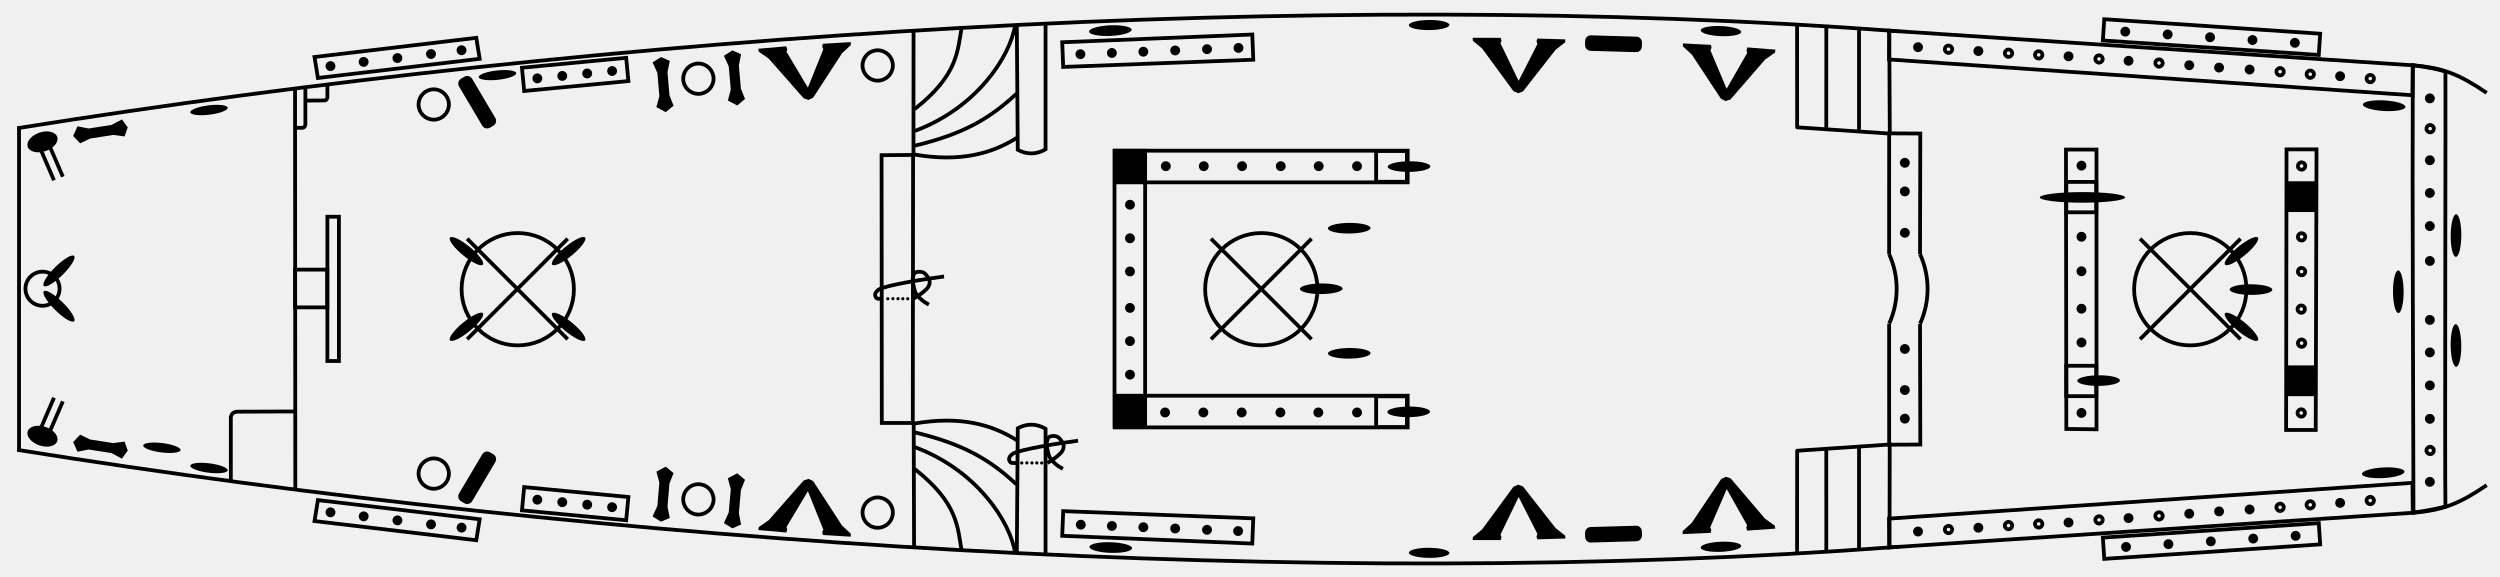
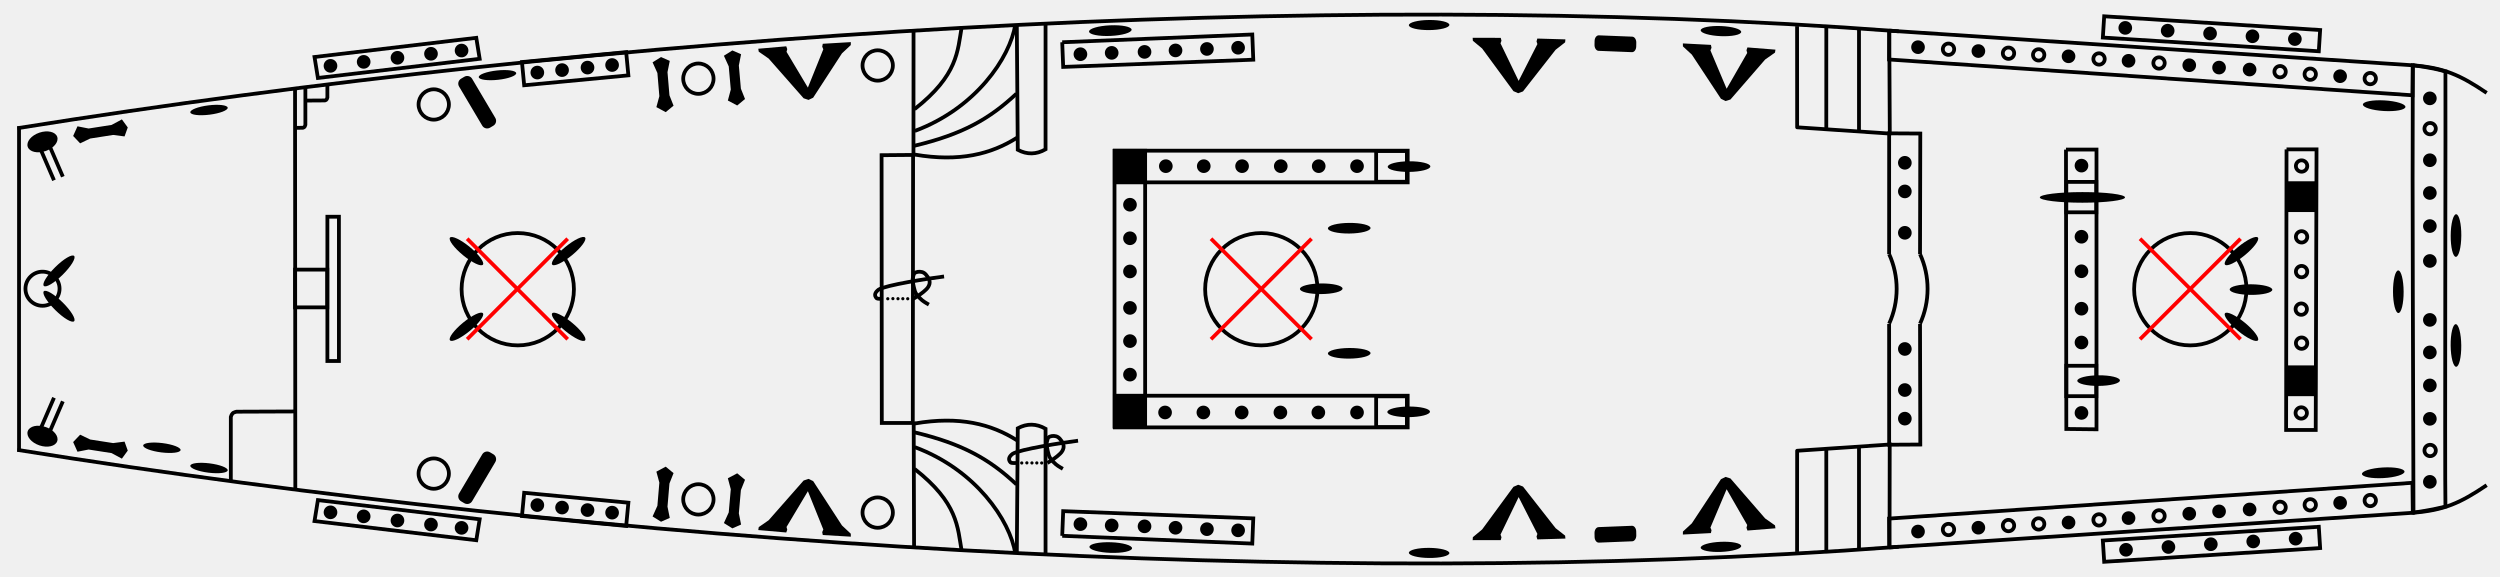
<svg xmlns="http://www.w3.org/2000/svg" xmlns:ns2="https://github.com/jolaf/rigging" xmlns:xlink="http://www.w3.org/1999/xlink" version="1.1" viewBox="1 -24 659 152">
  <defs>
    <rect id="deckMask" x="277.27" y="-.809" width="220.71" height="146.64" fill="currentColor" />
    <g id="mastMask" stroke="currentColor">
      <path d="m425.11 59.525 26.5 26.5z" />
      <path d="m451.61 59.525-26.5 26.5z" />
    </g>
    <circle id="pipe" cx="160.87" cy="398.09" r="4" stroke="currentColor" />
    <g id="pin">
      <circle transform="rotate(-8.2973)" cx="567.54" cy="28.152" r="2.7" fill="#fff" fill-opacity="9.999e-5" />
-       <circle transform="rotate(-8.2973)" cx="567.54" cy="28.152" r="1.3" fill="currentColor" />
-     </g>
-     <circle id="pinhole" transform="rotate(-8.2973)" cx="607.21" cy="138.78" r=".974" fill="none" stroke="currentColor" />
+       <circle transform="rotate(-8.2973)" cx="567.54" cy="28.152" r="1.8" fill="currentColor" />
+     </g>
+     <circle id="pinhole" transform="rotate(-8.2973)" cx="607.21" cy="138.78" r="1.5" fill="none" stroke="currentColor" />
    <ellipse id="cleat" transform="rotate(89.51)" cx="3.721" cy="-575.37" rx="1.4" ry="5.615" fill="currentColor" />
    <rect id="lcleat" x="396.5" y="72.319" width="4" height="15" ry="1.5" fill="currentColor" />
    <path id="xcleat" transform="matrix(.88236 0 0 1.0046 -152.59 -25.947)" d="m215.31 40.277-0.959-2.798v-6.102l0.959-2.893-2.499-1.196-2.652 1.196 1.162 2.893v6.102l-1.161 2.798 2.652 1.514z" fill="currentColor" />
    <path id="kevel" d="m426.26 54.267-8.424-11.107-2.479-2.004-0.067-0.781 7.404-0.102 0.204 0.747-0.238 0.713 4.927 9.807 4.791-9.773-0.238-0.713 0.204-0.747 7.404 0.102-0.067 0.781-2.479 2.004-8.424 11.107-1.259 0.492z" fill="currentColor" />
    <rect id="fist" transform="translate(-36.94 -367.63)" x="324.1" y="408.34" width="8.109" height="8.109" fill="currentColor" />
    <g id="tackle" transform="matrix(-1 0 0 1 657.06 84.968)">
      <ellipse transform="rotate(-18.749 -1131.9 -71.94)" cx="-74.057" cy="420.37" rx="4.104" ry="2.557" fill="currentColor" />
      <path transform="translate(-36.94 -367.63)" d="m61.959 411.73 3.978 9.218" stroke="currentColor" />
      <path transform="translate(-36.94 -367.63)" d="m59.623 412.68 3.978 9.218" stroke="currentColor" />
    </g>
    <g id="knot" transform="translate(380.03 -105.31)">
      <path d="m298.72 455.17c-3.993 0.489-15.46 2.284-17.267 3.472-0.874 0.684-1.281 1.456-0.505 2.273 0.295 0.218 1.515 0.126 1.515 0.126" fill="none" stroke="currentColor" />
      <path d="m290.64 461.04s1.792-1.092 2.588-1.768c0.499-0.424 1.088-0.913 1.357-1.421s0.393-0.888 0.316-1.452c-0.077-0.564-0.8-1.72-1.438-2.147-0.638-0.427-1.581-0.414-2.192-0.158-0.612 0.256-0.566 0.713-0.758 1.357s0.115 1.993 0.284 2.715 0.251 1.043 0.6 1.61 0.988 1.204 1.547 1.673 1.768 1.136 1.768 1.136" fill="none" stroke="currentColor" />
      <circle cx="283.88" cy="461.04" r=".426" fill="currentColor" />
      <circle cx="285.23" cy="461.01" r=".426" fill="currentColor" />
      <circle cx="286.57" cy="461.03" r=".426" fill="currentColor" />
      <circle cx="287.85" cy="461.03" r=".426" fill="currentColor" />
      <circle cx="289.14" cy="461.04" r=".426" fill="currentColor" />
    </g>
  </defs>
  <g transform="translate(0 -20.6)">
    <g id="drawing">
-       <g id="portDrawing" transform="translate(-36.919 -367.63)" fill="none" stroke="currentColor">
-         <path d="m42.518 398.02c154.59-24.72 342.25-37.19 495.89-25.536m135.53 8.963c8.188 0.64 12.488 2.55 19.468 7.271" />
-         <path class="rail" transform="rotate(3.8619)" d="m559.78 335.37 138.31-0.186 0.451 7.89-138.3-0.12z" />
-         <rect class="rail" transform="matrix(.99776 .066935 -.06659 .99778 0 0)" x="615.88" y="328.8" width="57.042" height="5.615" stroke-linecap="round" />
-         <rect class="solid" x="582.6" y="412.18" width="7.895" height="8.012" />
-         <path class="rail" d="m535.89 431.23 0.013-31.846 8.207 0.049-0.072 31.797" />
-         <g class="solid" transform="translate(15.038 366.5)">
-           <path d="m496.59 4.622 0.018 26.671 24.696 1.671" stroke-linejoin="round" />
-           <path d="m512.92 32.737v-27.13" />
-           <path d="m504.29 31.792 6e-3 -26.716" />
+       <g id="portDrawing" fill="none" stroke="currentColor">
+         <path d="m5.599 30.388c154.59-24.72 342.25-37.19 495.89-25.536m135.53 8.963c8.188 0.64 12.488 2.55 19.468 7.271" />
+         <path class="rail" d="m499 4.684 138.01 9.13-0.082 7.903-137.97-9.434s0.044-7.599 0.044-7.599" />
+         <rect class="rail" transform="matrix(.99798 .063452 -.063107 .99801 -36.919 -367.63)" x="614.66" y="330.18" width="57.042" height="5.615" stroke-linecap="round" />
+         <rect class="solid" transform="translate(-36.919 -367.63)" x="582.6" y="412.18" width="7.895" height="8.012" />
+         <path class="rail" d="m498.97 63.596 0.013-31.846 8.207 0.049-0.072 31.797" />
+         <g class="solid">
+           <path d="m474.71 3.488 0.018 26.671 24.696 1.671" stroke-linejoin="round" />
+           <path d="m491.03 31.603v-27.13" />
+           <path d="m482.41 30.658 6e-3 -26.716" />
        </g>
-         <rect class="solid" x="400.67" y="404.03" width="8.109" height="8.109" />
-         <rect class="rail" x="331.8" y="403.95" width="77.184" height="8.348" />
-         <path class="rail" d="m317.92 375.37 50.101-2.045 0.262 6.643-50.107 1.907z" />
+         <rect class="solid" transform="translate(-36.919 -367.63)" x="400.67" y="404.03" width="8.109" height="8.109" />
+         <rect class="rail" transform="translate(-36.919 -367.63)" x="331.8" y="403.95" width="77.184" height="8.348" />
+         <path class="rail" d="m281 7.737 50.101-2.045s0.262 6.643 0.262 6.643l-50.107 1.907s-0.256-6.505-0.256-6.505" />
        <g class="solid">
-           <path d="m305.95 370.64 0.253 33.082c2.441 1.306 4.882 1.261 7.324-0.126v-33.335" />
-           <path d="m279.05 404.98c11.722 2.006 20.149-0.133 26.895-4.419" />
-           <path d="m279.02 402.64c12.578-3.001 19.725-7.042 26.841-13.718" />
-           <path d="m279.05 398.75c16.006-5.946 25.097-19.221 26.516-28.111" />
-           <path d="m278.99 393.01c11.483-8.995 11.331-15.34 12.443-21.742" />
+           <path d="m269.03 3.005s0.253 33.082 0.253 33.082c2.441 1.306 4.882 1.261 7.324-0.126v-33.335" />
+           <path d="m242.14 37.35c11.722 2.006 20.149-0.133 26.895-4.419" />
+           <path d="m242.1 35.007c12.578-3.001 19.725-7.042 26.841-13.718" />
+           <path d="m242.14 31.116c16.006-5.946 25.097-19.221 26.516-28.111" />
+           <path d="m242.07 25.379c11.483-8.995 11.331-15.34 12.443-21.742" />
        </g>
-         <use transform="translate(108.41 -16.604)" xlink:href="#pipe" />
-         <use transform="translate(61.144 -13.115)" xlink:href="#pipe" />
-         <rect class="rail" transform="rotate(-5.4351)" x="138.53" y="396.99" width="27.593" height="6.154" />
-         <rect class="rail" transform="matrix(.99305 -.11767 .15968 .98717 0 0)" x="58.768" y="391.19" width="42.94" height="5.599" ry="0" />
-         <use transform="translate(-8.618 -6.316)" xlink:href="#pipe" />
+         <use transform="translate(71.491 -384.23)" xlink:href="#pipe" />
+         <use transform="translate(24.224 -380.75)" xlink:href="#pipe" />
+         <rect class="rail" transform="rotate(-5.4351 -3891 205.08)" x="138.67" y="395.49" width="27.593" height="6.154" />
+         <rect class="rail" transform="matrix(.99305 -.11767 .15968 .98717 -36.919 -367.63)" x="58.768" y="391.19" width="42.94" height="5.599" ry="0" />
+         <use transform="translate(-45.537 -373.95)" xlink:href="#pipe" />
      </g>
      <use transform="matrix(1 0 0 -1 0 145.58)" xlink:href="#portDrawing" />
-       <path class="rail" d="m645.62 15.449c-3.876-1.16-8.604-1.635-8.604-1.635-0.16 38.87 0.115 82.335 0.176 117.9 0 0 3.887-0.461 8.424-1.564-0.182-8.555 0.077-111.18 4e-3 -114.71z" fill="none" stroke="currentColor" />
-       <path class="rail" d="m603.73 35.978h7.908l-0.217 73.963h-7.8z" fill="none" stroke="currentColor" />
+       <path class="rail" d="m645.62 15.449c-3.876-1.16-8.604-1.635-8.604-1.635-0.16 38.87 0.115 82.335 0.176 117.9 0 0 3.887-0.461 8.424-1.564-0.182-8.555 0.077-111.18 4e-3 -114.71h-2.6e-4" fill="none" stroke="currentColor" />
+       <path class="rail" d="m603.73 35.978h7.908l-0.217 73.963h-7.8l0.108-73.963" fill="none" stroke="currentColor" />
      <circle class="solid" cx="578.36" cy="72.838" r="14.805" fill="none" stroke="currentColor" />
-       <path class="rail" d="m545.59 36.028h8.047v73.736l-7.955-0.091z" fill="none" stroke="currentColor" />
-       <g class="solid" transform="translate(-44.16 -367.63)" fill="none" stroke="currentColor">
-         <path d="m551.29 431.23c1.304 2.876 1.979 5.997 1.979 9.164 0 3.167-0.675 6.288-1.979 9.164" />
-         <path d="m543.14 431.23c1.304 2.876 1.979 5.997 1.979 9.164 0 3.167-0.675 6.288-1.979 9.164" />
+       <path class="rail" d="m545.59 36.028h8.047v73.736l-7.955-0.091-0.091-73.645" fill="none" stroke="currentColor" />
+       <g class="solid" fill="none" stroke="currentColor">
+         <path d="m507.13 63.596c1.304 2.876 1.979 5.997 1.979 9.164 0 3.167-0.675 6.288-1.979 9.164" />
+         <path d="m498.98 63.596c1.304 2.876 1.979 5.997 1.979 9.164 0 3.167-0.675 6.288-1.979 9.164" />
      </g>
      <path d="m499.08 140.58 0.05-27.332m0.022-81.024-0.143-27.537" fill="none" stroke="currentColor" />
      <circle class="solid " cx="333.48" cy="72.838" r="14.805" fill="none" stroke="currentColor" />
-       <path class="rail" d="m302.86 109.06h-8.075v-72.72h8.075z" fill="none" stroke="currentColor" />
+       <path class="rail" d="m302.86 109.06h-8.075v-72.72h8.075v72.72" fill="none" stroke="currentColor" />
      <path d="m241.95 140.83-0.103-33.102m-0.06-69.962 0.024-33.476" fill="none" stroke="currentColor" />
-       <path class="solid" d="m241.69 37.439-8.306 0.069c-4e-3 16.806 0.062 53.776 0.058 70.582h8.168c4e-3 -16.806 0.076-53.845 0.08-70.651z" fill="none" stroke="currentColor" />
+       <path class="solid" d="m241.69 37.439-8.306 0.069c-4e-3 16.806 0.062 53.776 0.058 70.582h8.168c4e-3 -16.806 0.076-53.845 0.08-70.651v-5e-5" fill="none" stroke="currentColor" />
      <circle class="solid" cx="137.48" cy="72.838" r="14.805" fill="none" stroke="currentColor" />
      <rect class="solid" x="87.298" y="53.73" width="3.041" height="38.031" fill="none" stroke="currentColor" />
      <rect class="solid" x="78.789" y="67.672" width="8.482" height="9.949" fill="none" stroke="currentColor" />
      <path class="solid" d="m87.296 19.031v3.28c-0.175 0.713-0.438 0.672-0.685 0.766l-5.025 0.035" fill="none" stroke="currentColor" />
      <path class="solid" d="m81.496 19.331v10.18c-0.175 0.713-0.438 0.672-0.685 0.766l-2.225 0.035" fill="none" stroke="currentColor" />
      <path d="m78.845 125.85-0.072-106.2" fill="none" stroke="currentColor" />
-       <path class="solid" d="m61.845 123.31v-16.814c0.389-1.278 0.973-1.205 1.523-1.374l15.251-0.062" fill="none" stroke="currentColor" />
+       <path class="solid" d="m61.845 123.31v-16.814c0.389-1.278 0.973-1.205 1.523-1.374 0 0 15.251-0.062 15.251-0.062" fill="none" stroke="currentColor" />
      <circle class="solid" cx="12.204" cy="72.707" r="4.495" fill="none" stroke="currentColor" />
      <path d="m6.016 115.68v-85.785" fill="none" stroke="currentColor" />
    </g>
  </g>
  <g transform="translate(0 -20.6)" display="none">
-     <g id="deckMasks" class="modeDependent which" fill="#fff">
+     <g id="deckMasks" class="modeDependent which" color="#ffffff">
      <use class="deckMask" transform="matrix(.71785 0 0 1 299.43 0)" ns2:deck="fore" xlink:href="#deckMask" />
      <use class="deckMask" transform="matrix(1.0026 0 0 1 -.80202 0)" ns2:deck="main" xlink:href="#deckMask" />
      <use class="deckMask" transform="matrix(1.2311 0 0 1 -335.88 0)" ns2:deck="stern" xlink:href="#deckMask" />
    </g>
  </g>
  <g transform="translate(0 -20.6)">
-     <g id="mastMasks" class="modeDependent where" stroke="#f00">
+     <g id="mastMasks" class="modeDependent where" color="#ff0000">
      <use class="mastMask" transform="translate(140)" ns2:mast="fore" xlink:href="#mastMask" />
      <use class="mastMask" transform="translate(-104.89)" ns2:mast="main" xlink:href="#mastMask" />
      <use class="mastMask" transform="translate(-300.97)" ns2:mast="mizzen" xlink:href="#mastMask" />
    </g>
  </g>
  <g transform="translate(0 -20.6)">
    <g id="points" transform="translate(.020296 -7.1416e-6)">
      <g ns2:deck="fore" ns2:rail="behindFront" ns2:side="port">
        <use transform="rotate(-89.1 642.3 -8.3336)" xlink:href="#cleat" />
      </g>
      <g ns2:deck="fore" ns2:rail="behindFront" ns2:side="starboard">
        <use transform="rotate(269.9 656.23 6.8018)" xlink:href="#cleat" />
      </g>
      <g transform="translate(0 -1.125)" ns2:deck="fore" ns2:isAcross="true" ns2:rail="frontRail" ns2:side="port">
        <use transform="translate(75.828 120.56)" xlink:href="#pin" />
        <use transform="translate(75.828 111.36)" xlink:href="#pin" />
        <use transform="translate(75.828 102.64)" xlink:href="#pin" />
        <use transform="translate(75.828 94.008)" xlink:href="#pin" />
        <use transform="translate(20.68 -18.062)" xlink:href="#pinhole" />
        <use transform="translate(75.828 77.695)" xlink:href="#pin" />
      </g>
      <g transform="translate(.00031977 41.65)" ns2:deck="fore" ns2:isAcross="true" ns2:rail="frontRail" ns2:side="starboard">
        <use transform="translate(75.828 93.321)" xlink:href="#pin" />
        <use transform="translate(75.828 101.89)" xlink:href="#pin" />
        <use transform="translate(75.828 110.59)" xlink:href="#pin" />
        <use transform="translate(75.828 119.4)" xlink:href="#pin" />
        <use transform="translate(20.68 23.994)" xlink:href="#pinhole" />
        <use transform="translate(75.828 136.01)" xlink:href="#pin" />
      </g>
      <g transform="rotate(90 336.06 324.36)" ns2:deck="fore" ns2:rail="onDeckFront" ns2:side="center">
        <use transform="rotate(.24102 -6431.2 -116513)" xlink:href="#cleat" />
      </g>
      <g transform="rotate(-33.825 358.49 -866.82)" ns2:deck="fore" ns2:rail="onDeckFront" ns2:side="port">
        <use transform="rotate(37.611 293.77 -704.81)" xlink:href="#cleat" />
      </g>
      <g transform="rotate(-3 2151.7 -10313)" ns2:deck="fore" ns2:rail="onDeckFront" ns2:side="starboard">
        <use transform="rotate(.24102 -6431.2 -116513)" xlink:href="#cleat" />
      </g>
      <g transform="rotate(3.8685 821.87 -178.44)" ns2:deck="fore" ns2:rail="sideRail" ns2:side="port">
        <use transform="translate(18.549 -19.604)" xlink:href="#pinhole" />
        <use transform="translate(65.802 84.05)" xlink:href="#pin" />
        <use transform="translate(2.6879 -19.688)" xlink:href="#pinhole" />
        <use transform="translate(-5.2859 -19.812)" xlink:href="#pinhole" />
        <use transform="translate(41.878 83.909)" xlink:href="#pin" />
        <use transform="translate(33.813 83.936)" xlink:href="#pin" />
        <use transform="translate(25.93 83.851)" xlink:href="#pin" />
        <use transform="translate(-37.278 -19.943)" xlink:href="#pinhole" />
        <use transform="translate(9.886 83.763)" xlink:href="#pin" />
        <use transform="translate(-53.128 -19.941)" xlink:href="#pinhole" />
        <use transform="translate(-5.9745 83.648)" xlink:href="#pin" />
        <use transform="translate(-69.076 -19.943)" xlink:href="#pinhole" />
        <use transform="translate(-77.041 -19.841)" xlink:href="#pinhole" />
        <use transform="translate(-29.782 83.871)" xlink:href="#pin" />
        <use transform="translate(-92.891 -19.827)" xlink:href="#pinhole" />
        <use transform="translate(-45.724 83.924)" xlink:href="#pin" />
      </g>
      <g transform="matrix(.99778 -.066596 -.066596 -.99778 -10.226 201.15)" ns2:deck="fore" ns2:rail="sideRail" ns2:side="starboard">
        <use transform="translate(18.549 -19.604)" xlink:href="#pinhole" />
        <use transform="translate(65.802 84.05)" xlink:href="#pin" />
        <use transform="translate(2.6879 -19.688)" xlink:href="#pinhole" />
        <use transform="translate(-5.2859 -19.812)" xlink:href="#pinhole" />
        <use transform="translate(41.878 83.909)" xlink:href="#pin" />
        <use transform="translate(33.813 83.936)" xlink:href="#pin" />
        <use transform="translate(25.93 83.851)" xlink:href="#pin" />
        <use transform="translate(-37.278 -19.943)" xlink:href="#pinhole" />
        <use transform="translate(9.886 83.763)" xlink:href="#pin" />
        <use transform="translate(-53.128 -19.941)" xlink:href="#pinhole" />
        <use transform="translate(-5.9745 83.648)" xlink:href="#pin" />
        <use transform="translate(-69.076 -19.943)" xlink:href="#pinhole" />
        <use transform="translate(-77.041 -19.841)" xlink:href="#pinhole" />
        <use transform="translate(-29.782 83.871)" xlink:href="#pin" />
        <use transform="translate(-92.891 -19.827)" xlink:href="#pinhole" />
        <use transform="translate(-45.724 83.924)" xlink:href="#pin" />
      </g>
-       <g transform="rotate(3.7694 6406.6 -164.4)" ns2:deck="fore" ns2:rail="shroudsRail" ns2:side="port">
+       <g transform="rotate(3.7694 6421.6 -164.9)" ns2:deck="fore" ns2:rail="shroudsRail" ns2:side="port">
        <use transform="translate(64.119 442.9)" xlink:href="#pin" />
        <use transform="translate(52.919 442.9)" xlink:href="#pin" />
        <use transform="translate(41.719 442.9)" xlink:href="#pin" />
        <use transform="translate(30.519 442.9)" xlink:href="#pin" />
        <use transform="translate(19.319 442.9)" xlink:href="#pin" />
      </g>
-       <g transform="rotate(-3.7509 -3215 624.86)" ns2:deck="fore" ns2:rail="shroudsRail" ns2:side="starboard">
+       <g transform="rotate(-3.7509 -3203.5 625.23)" ns2:deck="fore" ns2:rail="shroudsRail" ns2:side="starboard">
        <use transform="translate(64.12 442.9)" xlink:href="#pin" />
        <use transform="translate(52.92 442.9)" xlink:href="#pin" />
        <use transform="translate(41.719 442.9)" xlink:href="#pin" />
        <use transform="translate(30.519 442.9)" xlink:href="#pin" />
        <use transform="translate(19.32 442.9)" xlink:href="#pin" />
      </g>
      <g transform="translate(316.26 3.5265)" ns2:deck="fore" ns2:rail="frontFists" ns2:side="port">
        <use transform="translate(.10571 .14837)" xlink:href="#fist" />
      </g>
      <g transform="translate(316.17 -8)" ns2:deck="fore" ns2:rail="frontFists" ns2:side="starboard">
        <use transform="translate(.10571 60.211)" xlink:href="#fist" />
      </g>
      <g transform="translate(.52682)">
        <use transform="translate(-13.733 18.494)" xlink:href="#pinhole" />
        <use transform="translate(-13.733 9.3337)" xlink:href="#pinhole" />
        <use transform="translate(-13.733 -9.3384)" xlink:href="#pinhole" />
      </g>
      <g transform="translate(.52682)">
        <use transform="translate(-13.818 28.386)" xlink:href="#pinhole" />
        <use transform="translate(-13.729 37.354)" xlink:href="#pinhole" />
        <use transform="translate(-13.823 55.758)" xlink:href="#pinhole" />
      </g>
      <g transform="rotate(-34.407 594.6 75.75)" ns2:deck="fore" ns2:rail="atMastFront" ns2:side="center">
        <use transform="rotate(35.279 468.56 68.433)" xlink:href="#cleat" />
      </g>
      <g transform="translate(446.79 -2.6413)" ns2:deck="fore" ns2:rail="atMastSide" ns2:side="port">
        <use transform="matrix(.76693 -.64173 -.64173 -.76693 -297.01 433.75)" xlink:href="#cleat" />
      </g>
      <g transform="matrix(1 0 0 -1 446.79 148.18)" ns2:deck="fore" ns2:rail="atMastSide" ns2:side="starboard">
        <use transform="matrix(.76693 -.64173 -.64173 -.76693 -297.01 433.75)" xlink:href="#cleat" />
      </g>
      <g transform="matrix(1.6149 -.58991 1.1798 .80747 -408.62 335.41)" ns2:deck="fore" ns2:rail="backPillars" ns2:side="port">
        <use transform="rotate(216.58 574.43 28.158)" xlink:href="#cleat" />
      </g>
      <g transform="rotate(-37.954 558.99 98.502)" ns2:deck="fore" ns2:rail="backPillars" ns2:side="starboard">
        <use transform="rotate(37.993 427.07 18.637)" xlink:href="#cleat" />
      </g>
      <g transform="translate(.17561)" ns2:deck="fore" ns2:isAcross="true" ns2:rail="behindMastRail" ns2:side="port">
        <use transform="translate(-16.181 122.15)" xlink:href="#pin" />
        <use transform="translate(-16.181 113.05)" xlink:href="#pin" />
        <use transform="translate(-16.181 94.303)" xlink:href="#pin" />
      </g>
      <g transform="matrix(1 0 0 -1 .17595 145.33)" ns2:deck="fore" ns2:isAcross="true" ns2:rail="behindMastRail" ns2:side="starboard">
        <use transform="translate(-16.181 121.4)" xlink:href="#pin" />
        <use transform="translate(-16.181 112.49)" xlink:href="#pin" />
        <use transform="translate(-16.181 93.928)" xlink:href="#pin" />
      </g>
      <g transform="translate(-7.2256 -5.4374)" ns2:deck="fore" ns2:isAcross="true" ns2:rail="backRail" ns2:side="port">
        <use transform="translate(-55.34 117.45)" xlink:href="#pin" />
        <use transform="translate(-55.34 106.54)" xlink:href="#pin" />
        <use transform="translate(-55.34 98.995)" xlink:href="#pin" />
      </g>
      <g transform="translate(-7.2256 46.919)" ns2:deck="fore" ns2:isAcross="true" ns2:rail="backRail" ns2:side="starboard">
        <use transform="translate(-55.34 95.715)" xlink:href="#pin" />
        <use transform="translate(-55.34 106.54)" xlink:href="#pin" />
        <use transform="translate(-55.34 114.08)" xlink:href="#pin" />
      </g>
      <g ns2:deck="main" ns2:rail="bulwark" ns2:side="port">
        <use transform="rotate(3.7685 921.3 469.44)" xlink:href="#kevel" />
        <use transform="matrix(.95039 .048001 -.048001 .95039 -92.271 -21.679)" xlink:href="#cleat" />
-         <use transform="matrix(-.026878 1.022 -.99883 -.029126 516.74 -396.81)" xlink:href="#lcleat" />
+         <use transform="matrix(-.01972 1.022 -.73281 -.029126 493.15 -396.81)" xlink:href="#lcleat" />
        <use transform="rotate(.9 2554.8 -1639.3)" xlink:href="#kevel" />
        <use transform="matrix(.95074 0 0 .95074 -169.34 4.3414)" xlink:href="#cleat" />
      </g>
-       <g transform="matrix(1 0 0 -1 0 145.53)" ns2:deck="main" ns2:rail="bulwark" ns2:side="starboard">
-         <use transform="rotate(3.2685 994.63 536.46)" xlink:href="#kevel" />
+       <g transform="matrix(1 0 0 -1 0 145.55)" ns2:deck="main" ns2:rail="bulwark" ns2:side="starboard">
+         <use transform="rotate(3.7685 921.3 469.44)" xlink:href="#kevel" />
        <use transform="matrix(.95039 .048001 -.048001 .95039 -92.271 -21.679)" xlink:href="#cleat" />
-         <use transform="matrix(-.026878 1.022 -.99883 -.029126 516.74 -396.81)" xlink:href="#lcleat" />
+         <use transform="matrix(-.01972 1.022 -.73281 -.029126 493.15 -396.81)" xlink:href="#lcleat" />
        <use transform="rotate(.9 2554.8 -1639.3)" xlink:href="#kevel" />
        <use transform="matrix(.95074 0 0 .95074 -169.34 4.3414)" xlink:href="#cleat" />
      </g>
      <g transform="translate(.39986 -4.5002)" ns2:deck="main" ns2:rail="frontPillars" ns2:side="port">
        <use transform="translate(-203.38 46.215)" xlink:href="#cleat" />
      </g>
      <g transform="translate(.29986 4.1998)" ns2:deck="main" ns2:rail="frontPillars" ns2:side="starboard">
        <use transform="translate(-203.38 102.16)" xlink:href="#cleat" />
      </g>
      <g transform="translate(-10.636 4.6)" ns2:deck="main" ns2:rail="onDeckFront" ns2:side="port">
        <use transform="translate(-208.11 53.358)" xlink:href="#cleat" />
      </g>
      <g transform="translate(-10.636 -3.7997)" ns2:deck="main" ns2:rail="onDeckFront" ns2:side="starboard">
        <use transform="translate(-208.11 94.732)" xlink:href="#cleat" />
      </g>
      <g transform="rotate(90 350.45 71.529)" ns2:deck="main" ns2:rail="atMastFront" ns2:side="center">
        <use transform="rotate(90 426.55 -76.111)" xlink:href="#cleat" />
      </g>
      <g transform="translate(7.6 -4.3997)" ns2:deck="main" ns2:rail="sideMastRail" ns2:side="port">
        <use transform="translate(-214.57 98.845)" xlink:href="#pin" />
        <use transform="translate(-224.67 98.845)" xlink:href="#pin" />
        <use transform="translate(-234.67 98.845)" xlink:href="#pin" />
        <use transform="translate(-244.87 98.845)" xlink:href="#pin" />
        <use transform="translate(-254.97 98.845)" xlink:href="#pin" />
        <use transform="translate(-264.97 98.845)" xlink:href="#pin" />
      </g>
      <g transform="translate(7.5003 60.525)" ns2:deck="main" ns2:rail="sideMastRail" ns2:side="starboard">
        <use transform="translate(-214.47 98.846)" xlink:href="#pin" />
        <use transform="translate(-224.67 98.846)" xlink:href="#pin" />
        <use transform="translate(-234.67 98.846)" xlink:href="#pin" />
        <use transform="translate(-244.87 98.846)" xlink:href="#pin" />
        <use transform="translate(-254.97 98.846)" xlink:href="#pin" />
        <use transform="translate(-265.07 98.846)" xlink:href="#pin" />
      </g>
      <g transform="rotate(-2.2774 278.92 10.612)" ns2:deck="main" ns2:rail="sideRail" ns2:side="port">
-         <use transform="translate(8.301)" xlink:href="#use1175" />
-         <use id="use1175" transform="translate(8.4)" xlink:href="#use1173" />
-         <use id="use1173" transform="translate(8.399)" xlink:href="#use1171" />
-         <use id="use1171" transform="translate(8.301)" xlink:href="#use1169" />
-         <use id="use1169" transform="translate(8.3)" xlink:href="#use1167" />
-         <use id="use1167" transform="translate(-279.9 65.206)" xlink:href="#pin" />
-       </g>
-       <g transform="rotate(2.3206 -2769 73.46)" ns2:deck="main" ns2:rail="sideRail" ns2:side="starboard">
-         <use transform="translate(8.201)" xlink:href="#use1188" />
-         <use id="use1188" transform="translate(8.4)" xlink:href="#use1186" />
-         <use id="use1186" transform="translate(8.399)" xlink:href="#use1184" />
-         <use id="use1184" transform="translate(8.301)" xlink:href="#use1182" />
-         <use id="use1182" transform="translate(8.2)" xlink:href="#use1180" />
-         <use id="use1180" transform="translate(-279.8 65.206)" xlink:href="#pin" />
+         <use transform="translate(-238.3 65.152)" xlink:href="#pin" />
+         <use transform="translate(-246.52 65.148)" xlink:href="#pin" />
+         <use transform="translate(-262.99 65.267)" xlink:href="#pin" />
+         <use transform="translate(-254.81 65.203)" xlink:href="#pin" />
+         <use transform="translate(-271.65 65.18)" xlink:href="#pin" />
+         <use transform="translate(-279.9 65.206)" xlink:href="#pin" />
+       </g>
+       <g transform="matrix(.99928 .037994 .037994 -.99928 -.20275 135.06)" ns2:deck="main" ns2:rail="sideRail" ns2:side="starboard">
+         <use transform="translate(-238.3 65.152)" xlink:href="#pin" />
+         <use transform="translate(-246.52 65.148)" xlink:href="#pin" />
+         <use transform="translate(-262.99 65.267)" xlink:href="#pin" />
+         <use transform="translate(-254.81 65.203)" xlink:href="#pin" />
+         <use transform="translate(-271.65 65.18)" xlink:href="#pin" />
+         <use transform="translate(-279.9 65.206)" xlink:href="#pin" />
      </g>
      <g transform="rotate(.2 349.3 -2298.3)" ns2:deck="main" ns2:rail="aboveRail" ns2:side="port">
        <use transform="rotate(-2.2866 590.16 6858.6)" xlink:href="#cleat" />
      </g>
      <g transform="rotate(2.4004 287.9 -141.82)" ns2:deck="main" ns2:rail="aboveRail" ns2:side="starboard">
        <use transform="translate(-269.77 141.64)" xlink:href="#cleat" />
      </g>
      <g transform="translate(7.6003 -4.2999)" ns2:deck="main" ns2:rail="backFists" ns2:side="port">
        <use transform="translate(.10571 .14837)" xlink:href="#fist" />
      </g>
      <g transform="translate(7.6003 .08783)" ns2:deck="main" ns2:rail="backFists" ns2:side="starboard">
        <use transform="translate(.10571 60.211)" xlink:href="#fist" />
      </g>
      <g transform="translate(7.5003 -.80013)" ns2:deck="main" ns2:isAcross="true" ns2:rail="behindMastRail" ns2:side="port">
        <use transform="translate(-274.32 123)" xlink:href="#pin" />
        <use transform="translate(-274.32 114.25)" xlink:href="#pin" />
        <use transform="translate(-274.32 105.41)" xlink:href="#pin" />
      </g>
      <g transform="matrix(1 0 0 -1 7.5003 146.72)" ns2:deck="main" ns2:isAcross="true" ns2:rail="behindMastRail" ns2:side="starboard">
        <use transform="translate(-274.32 123)" xlink:href="#pin" />
        <use transform="translate(-274.32 114.25)" xlink:href="#pin" />
        <use transform="translate(-274.32 105.41)" xlink:href="#pin" />
      </g>
      <g transform="translate(-13.508 -342.53)" ns2:deck="stern" ns2:rail="aboveLadder" ns2:side="starboard">
        <use transform="translate(-380.09 105.44)" xlink:href="#knot" />
      </g>
      <g transform="translate(-48.824 -385.82)" ns2:deck="stern" ns2:rail="atFront" ns2:side="center">
        <use transform="translate(-380.09 105.44)" xlink:href="#knot" />
      </g>
      <g ns2:deck="stern" ns2:rail="bulwark" ns2:side="port">
        <use transform="rotate(-4.1732 -116.35 2967.6)" xlink:href="#kevel" />
        <use transform="rotate(-5.0377 210.39 -1799.7)" xlink:href="#xcleat" />
        <use transform="rotate(-4.8377 225.62 -1651.1)" xlink:href="#xcleat" />
        <use transform="matrix(.8798 -.086775 .086775 .8798 -374 67.391)" xlink:href="#cleat" />
        <use transform="rotate(-30.64 159.92 547.65)" xlink:href="#lcleat" />
      </g>
      <g transform="matrix(1 0 0 -1 0 145.77)" ns2:deck="stern" ns2:rail="bulwark" ns2:side="starboard">
        <use transform="rotate(-4.1732 -116.35 2967.6)" xlink:href="#kevel" />
        <use transform="rotate(-5.0377 210.39 -1799.7)" xlink:href="#xcleat" />
        <use transform="rotate(-4.8377 225.62 -1651.1)" xlink:href="#xcleat" />
        <use transform="rotate(-30.64 159.35 547.49)" xlink:href="#lcleat" />
      </g>
-       <g transform="rotate(-.9 158.26 1533.8)" ns2:deck="stern" ns2:rail="sideRail" ns2:side="port">
-         <use id="use1142" transform="translate(-379.48 69.612)" xlink:href="#pin" />
-         <use transform="translate(6.5831 -.54469)" xlink:href="#use1146" />
-         <use id="use1146" transform="translate(6.5775 -.54469)" xlink:href="#use1144" />
-         <use id="use1144" transform="translate(-19.732 1.6341)" xlink:href="#use1142" />
-       </g>
-       <g transform="matrix(.99985 .017452 .017452 -.99985 -23.997 142.61)" ns2:deck="stern" ns2:rail="sideRail" ns2:side="starboard">
-         <use id="use1154" transform="translate(-379.58 69.612)" xlink:href="#pin" />
-         <use id="use1156" transform="translate(-6.5719 .54469)" xlink:href="#use1154" />
-         <use id="use1158" transform="translate(-6.5831 .54469)" xlink:href="#use1156" />
-         <use transform="translate(-6.5775 .54469)" xlink:href="#use1158" />
+       <g transform="rotate(-1 69.433 1381.3)" ns2:deck="stern" ns2:rail="sideRail" ns2:side="port">
+         <use transform="translate(-379.48 69.612)" xlink:href="#pin" />
+         <use transform="translate(-385.97 70.177)" xlink:href="#pin" />
+         <use transform="translate(-392.69 70.722)" xlink:href="#pin" />
+         <use transform="translate(-399.22 71.258)" xlink:href="#pin" />
+       </g>
+       <g transform="matrix(.99985 .017452 .017452 -.99985 -24.097 144.05)" ns2:deck="stern" ns2:rail="sideRail" ns2:side="starboard">
+         <use transform="translate(-379.48 69.612)" xlink:href="#pin" />
+         <use transform="translate(-385.97 70.177)" xlink:href="#pin" />
+         <use transform="translate(-392.69 70.722)" xlink:href="#pin" />
+         <use transform="translate(-399.22 71.258)" xlink:href="#pin" />
      </g>
      <g transform="translate(5.8397 -2.6413)" ns2:deck="stern" ns2:rail="atMast" ns2:side="port">
        <use transform="rotate(219.92 358.84 115.16)" xlink:href="#cleat" />
        <use transform="matrix(.76693 -.64173 -.64173 -.76693 -297.01 433.75)" xlink:href="#cleat" />
      </g>
      <g transform="matrix(1 0 0 -1 5.8397 148.18)" ns2:deck="stern" ns2:rail="atMast" ns2:side="starboard">
        <use transform="rotate(219.92 358.84 115.16)" xlink:href="#cleat" />
        <use transform="matrix(.76693 -.64173 -.64173 -.76693 -297.01 433.75)" xlink:href="#cleat" />
      </g>
-       <g transform="rotate(-.7 178.06 2205.2)" ns2:deck="stern" ns2:rail="shroudsRail" ns2:side="port">
-         <use id="use1121" transform="translate(8.064 -.903)" xlink:href="#use1119" />
-         <use id="use1119" transform="translate(-424.26 64.275)" xlink:href="#pin" />
-         <use id="use1123" transform="translate(-16.927 1.854)" xlink:href="#use1121" />
-         <use transform="translate(-8.912 .902)" xlink:href="#use1123" />
+       <g transform="rotate(-.7 172.95 2205.1)" ns2:deck="stern" ns2:rail="shroudsRail" ns2:side="port">
+         <use transform="translate(-416.19 63.519)" xlink:href="#pin" />
+         <use transform="translate(-424.26 64.275)" xlink:href="#pin" />
+         <use transform="translate(-433.11 65.221)" xlink:href="#pin" />
+         <use transform="translate(-442.03 66.186)" xlink:href="#pin" />
        <use transform="translate(-450.79 67.13)" xlink:href="#pin" />
      </g>
-       <g transform="matrix(.99993 .012217 .012217 -.99993 -26.935 143.88)" ns2:deck="stern" ns2:rail="shroudsRail" ns2:side="starboard">
-         <use transform="translate(8.064 -.751)" xlink:href="#use1133" />
-         <use id="use1133" transform="translate(8.863 -.953)" xlink:href="#use1131" />
-         <use id="use1131" transform="translate(8.912 -.952)" xlink:href="#use1129" />
-         <use id="use1129" transform="translate(8.763 -.953)" xlink:href="#use1127" />
-         <use id="use1127" transform="translate(-450.79 67.68)" xlink:href="#pin" />
+       <g transform="matrix(.9999 .013962 .013962 -.9999 -26.944 143.13)" ns2:deck="stern" ns2:rail="shroudsRail" ns2:side="starboard">
+         <use transform="translate(-416.19 63.519)" xlink:href="#pin" />
+         <use transform="translate(-424.26 64.275)" xlink:href="#pin" />
+         <use transform="translate(-433.11 65.221)" xlink:href="#pin" />
+         <use transform="translate(-442.03 66.186)" xlink:href="#pin" />
+         <use transform="translate(-450.79 67.13)" xlink:href="#pin" />
      </g>
      <g transform="translate(.49669)" ns2:deck="stern" ns2:rail="poopBulwark" ns2:side="port">
        <use transform="matrix(.87815 -.10212 .10212 .87815 -449.57 85.412)" xlink:href="#cleat" />
        <use transform="rotate(81.139 17.895 15.233)" xlink:href="#xcleat" />
        <use transform="matrix(1 0 0 -1 -617.33 173.19)" xlink:href="#tackle" />
      </g>
      <g transform="matrix(1 0 0 -1 .49669 145.57)" ns2:deck="stern" ns2:rail="poopBulwark" ns2:side="starboard">
        <use transform="matrix(.87815 -.10212 .10212 .87815 -449.57 85.412)" xlink:href="#cleat" />
        <use transform="matrix(.87815 -.10212 .10212 .87815 -461.99 90.755)" xlink:href="#cleat" />
        <use transform="rotate(81.139 17.895 15.233)" xlink:href="#xcleat" />
        <use transform="matrix(1 0 0 -1 -617.33 173.19)" xlink:href="#tackle" />
      </g>
      <g transform="rotate(-44.188 53.027 59.232)" ns2:deck="stern" ns2:ignoreDeck="true" ns2:rail="poopFlagstaff" ns2:side="port">
        <use transform="translate(-554.65 41.288)" xlink:href="#cleat" />
      </g>
      <g transform="matrix(.71706 .69702 .69702 -.71706 -26.282 91.623)" ns2:deck="stern" ns2:ignoreDeck="true" ns2:rail="poopFlagstaff" ns2:side="starboard">
        <use transform="translate(-554.65 41.288)" xlink:href="#cleat" />
      </g>
    </g>
  </g>
</svg>
